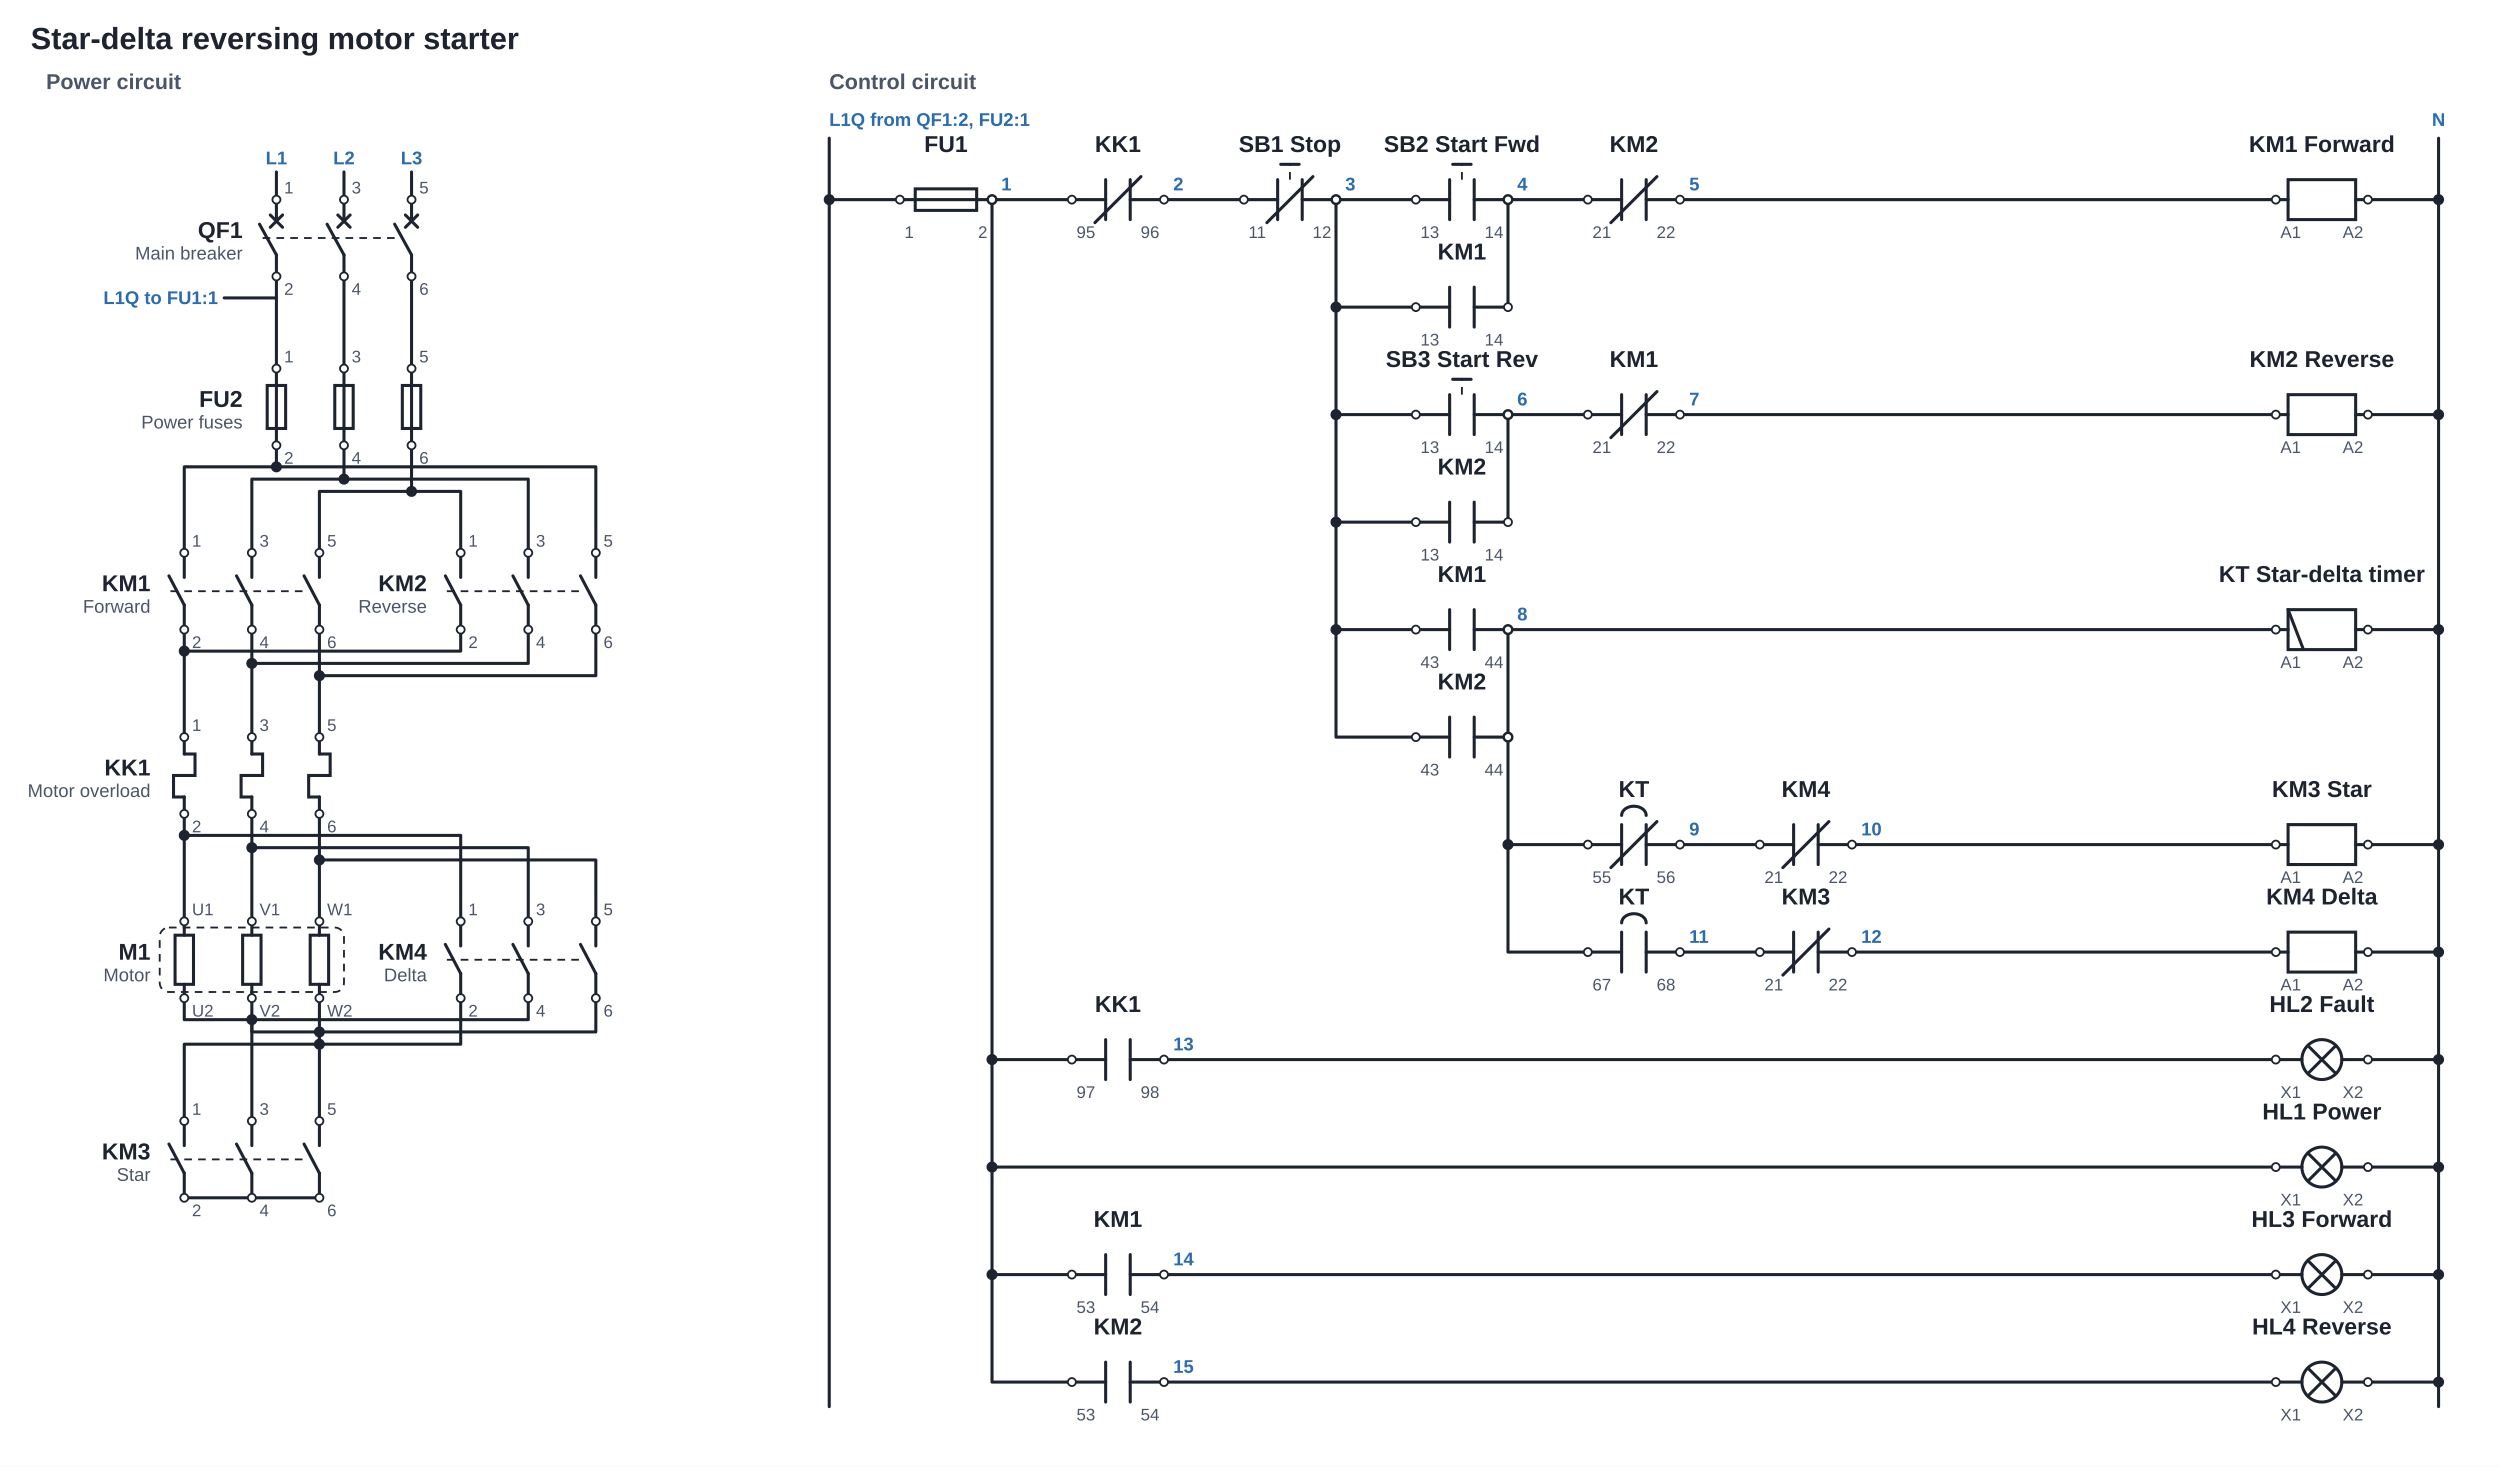
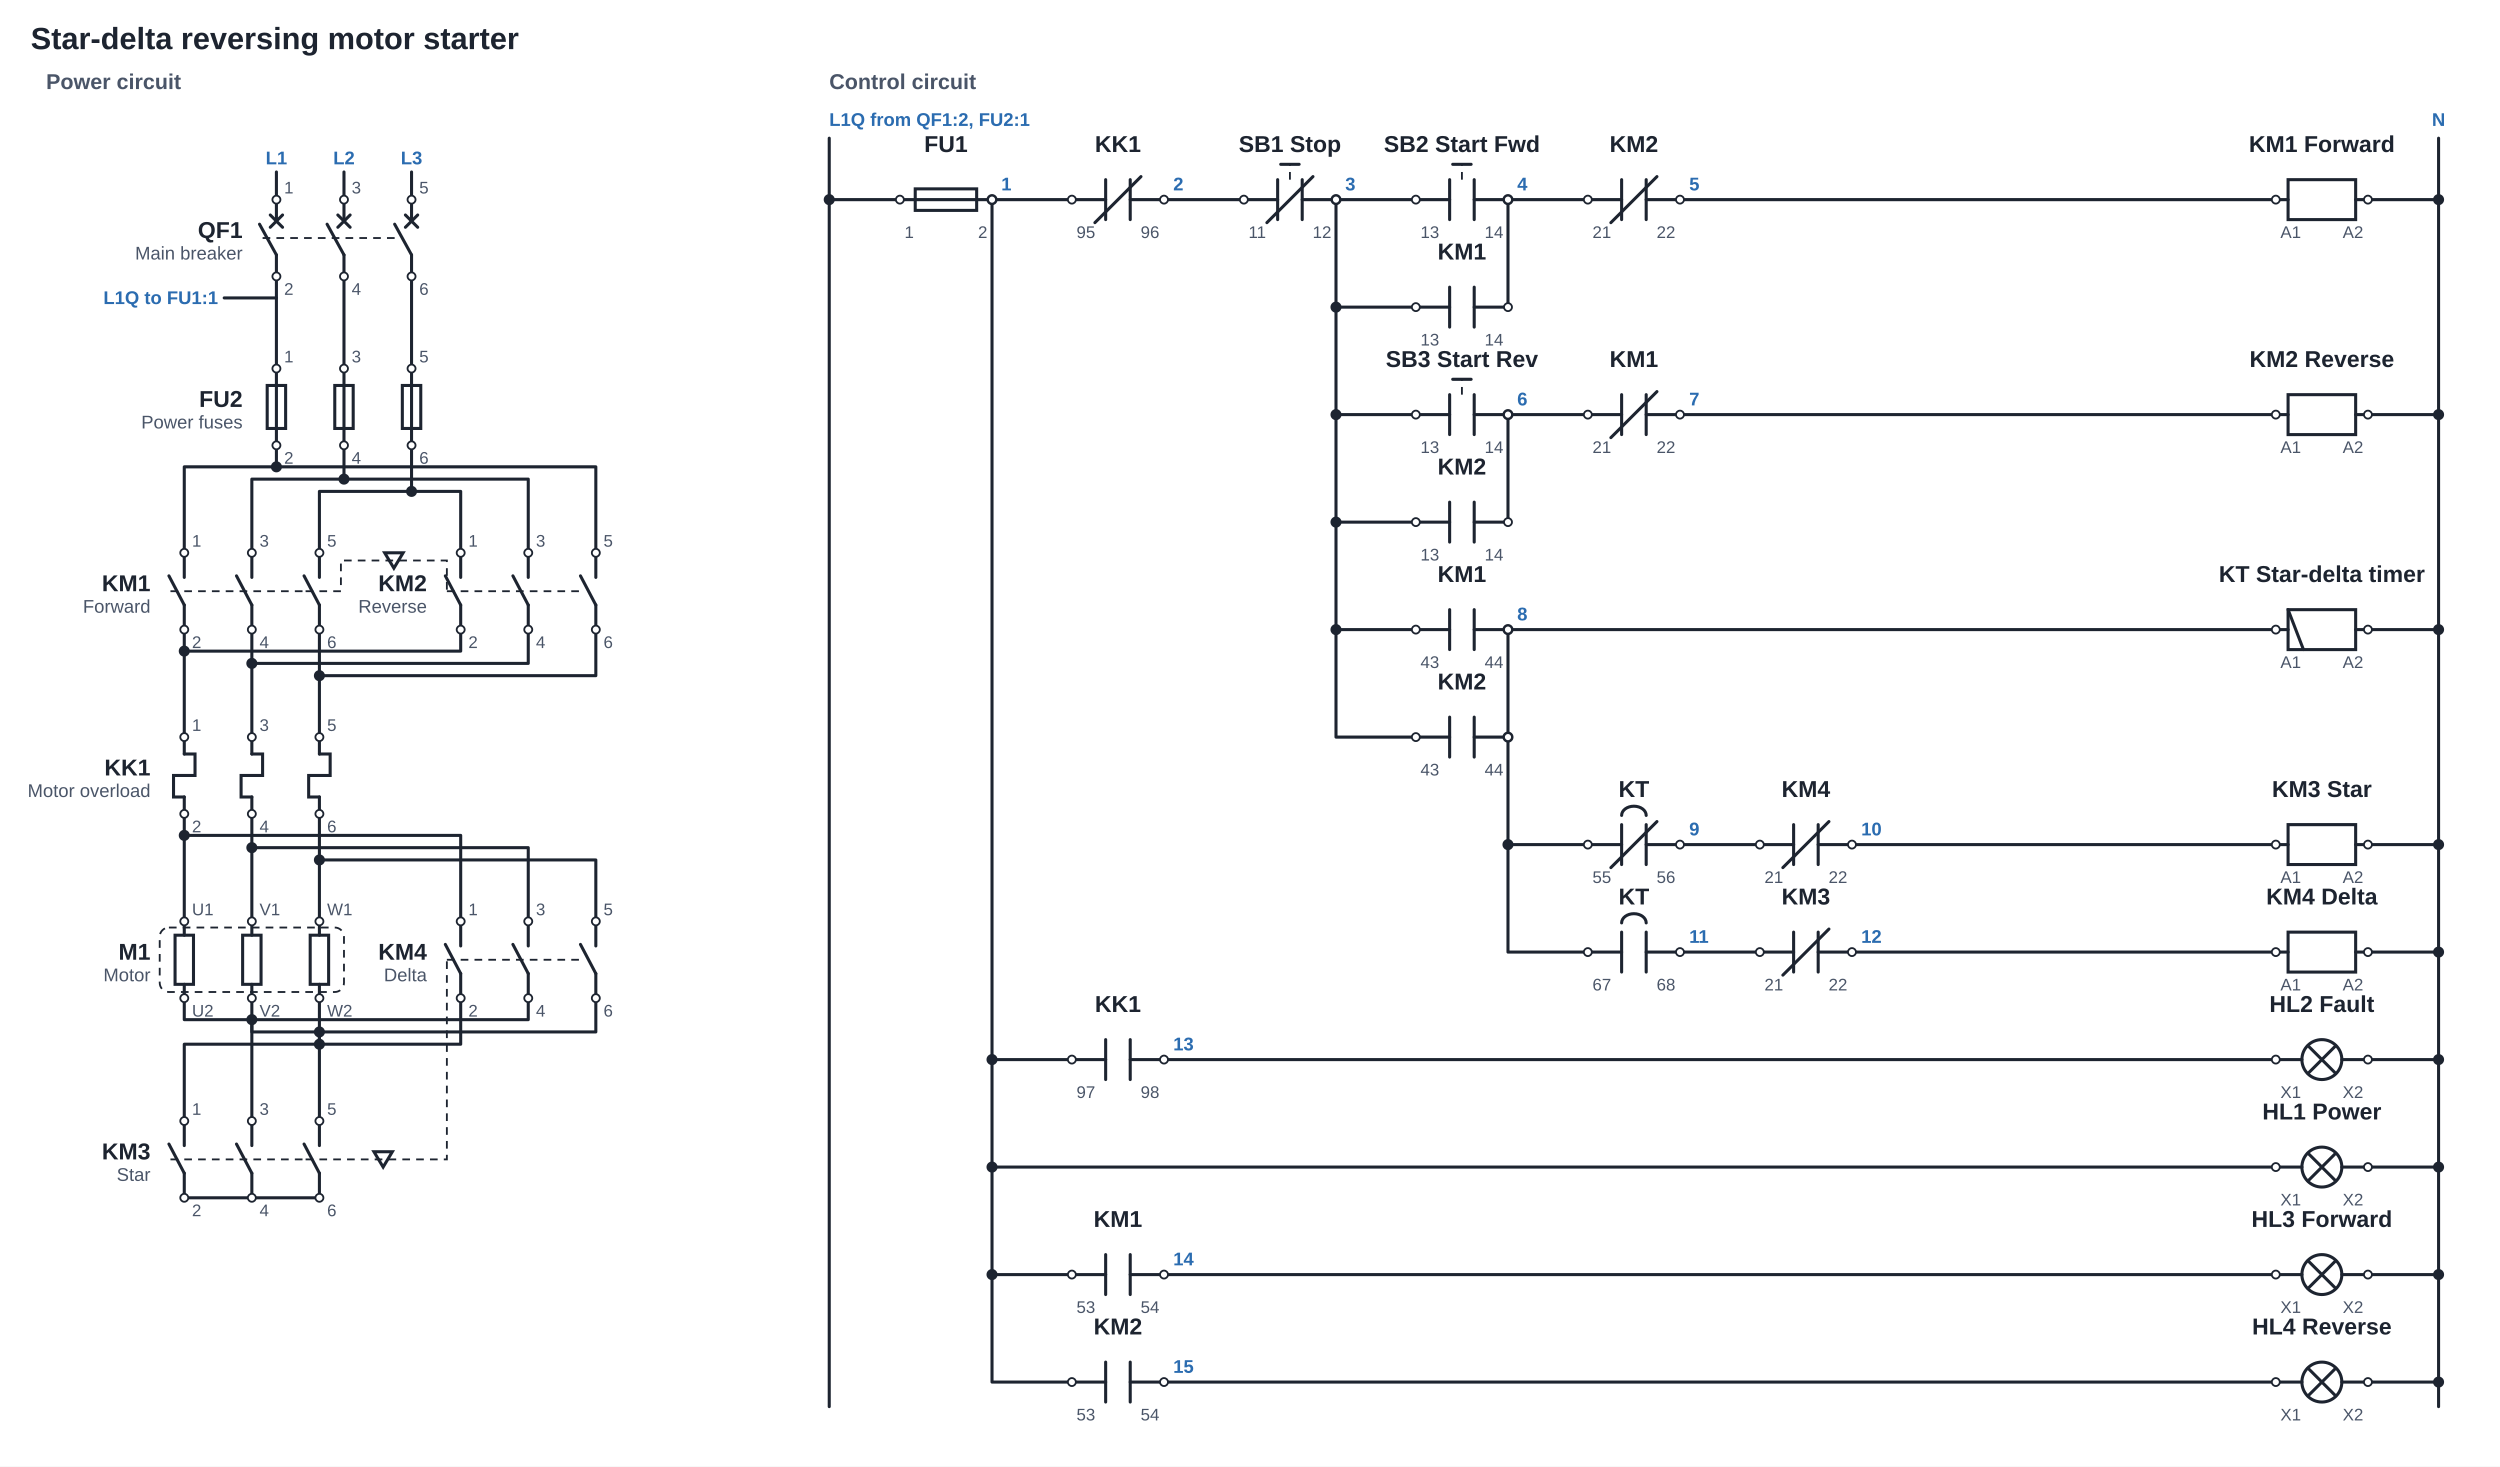
<svg xmlns="http://www.w3.org/2000/svg" width="1628" height="955" viewBox="0 0 1628 955" data-circuit="star_delta_reversing">
  <style>
.wire, .sym { stroke: #1d2430; stroke-width: 2; fill: none; stroke-linecap: round; }
.link { stroke: #1d2430; stroke-width: 1.2; stroke-dasharray: 5 4; fill: none; }
.dot { fill: #1d2430; }
.terminal { fill: #ffffff; stroke: #1d2430; stroke-width: 1.2; }
text { font-family: Arial, Helvetica, sans-serif; fill: #1d2430; }
.id { font-size: 15px; font-weight: bold; }
.lbl { font-size: 12px; fill: #4a5568; }
.tn { font-size: 11px; fill: #4a5568; }
.net { font-size: 12px; fill: #2b6cb0; font-weight: bold; }
.title { font-size: 20px; font-weight: bold; }
.region { font-size: 14px; fill: #4a5568; font-weight: bold; }
</style>
  <rect width="1628" height="955" fill="#ffffff" />
  <g class="wires">
    <line class="wire" x1="540" y1="90" x2="540" y2="916" data-net="L1Q" />
    <line class="wire" x1="1588" y1="90" x2="1588" y2="916" data-net="N" />
    <path class="wire" data-net="L1" d="M 180 130 V 112" />
    <path class="wire" data-net="L2" d="M 224 130 V 112" />
    <path class="wire" data-net="L3" d="M 268 130 V 112" />
    <path class="wire" data-net="N" d="M 1588 130 H 1542" />
    <circle class="dot" cx="1588" cy="130" r="3.6" />
    <path class="wire" data-net="N" d="M 1588 270 H 1542" />
    <circle class="dot" cx="1588" cy="270" r="3.6" />
    <path class="wire" data-net="N" d="M 1588 550 H 1542" />
    <circle class="dot" cx="1588" cy="550" r="3.6" />
    <path class="wire" data-net="N" d="M 1588 620 H 1542" />
    <circle class="dot" cx="1588" cy="620" r="3.6" />
    <path class="wire" data-net="N" d="M 1588 410 H 1542" />
    <circle class="dot" cx="1588" cy="410" r="3.6" />
    <path class="wire" data-net="N" d="M 1588 760 H 1542" />
    <circle class="dot" cx="1588" cy="760" r="3.6" />
    <path class="wire" data-net="N" d="M 1588 690 H 1542" />
    <circle class="dot" cx="1588" cy="690" r="3.6" />
    <path class="wire" data-net="N" d="M 1588 830 H 1542" />
    <circle class="dot" cx="1588" cy="830" r="3.6" />
    <path class="wire" data-net="N" d="M 1588 900 H 1542" />
    <circle class="dot" cx="1588" cy="900" r="3.6" />
    <path class="wire" data-net="L1Q" d="M 180 180 V 194 M 180 240 V 194" />
    <path class="wire" data-net="L1Q" d="M 180 194 H 146" />
    <path class="wire" data-net="L1Q" d="M 540 130 H 586" />
    <circle class="dot" cx="540" cy="130" r="3.6" />
    <path class="wire" data-net="L2Q" d="M 224 180 V 202 M 224 240 V 202" />
    <path class="wire" data-net="L3Q" d="M 268 180 V 210 M 268 240 V 210" />
    <path class="wire" data-net="L1F" d="M 120 304 H 388 M 180 290 V 304 M 120 360 V 304 M 388 360 V 304" />
    <circle class="dot" cx="180" cy="304" r="3.6" />
    <path class="wire" data-net="L2F" d="M 164 312 H 344 M 224 290 V 312 M 164 360 V 312 M 344 360 V 312" />
    <circle class="dot" cx="224" cy="312" r="3.6" />
    <path class="wire" data-net="L3F" d="M 208 320 H 300 M 268 290 V 320 M 208 360 V 320 M 300 360 V 320" />
    <circle class="dot" cx="268" cy="320" r="3.6" />
    <path class="wire" data-net="T1" d="M 120 424 H 300 M 120 410 V 424 M 300 410 V 424 M 120 480 V 424" />
    <circle class="dot" cx="120" cy="424" r="3.6" />
    <path class="wire" data-net="T2" d="M 164 432 H 344 M 164 410 V 432 M 344 410 V 432 M 164 480 V 432" />
    <circle class="dot" cx="164" cy="432" r="3.6" />
    <path class="wire" data-net="T3" d="M 208 440 H 388 M 208 410 V 440 M 388 410 V 440 M 208 480 V 440" />
    <circle class="dot" cx="208" cy="440" r="3.6" />
    <path class="wire" data-net="U1" d="M 120 544 H 300 M 120 530 V 544 M 120 600 V 544 M 300 600 V 544" />
    <circle class="dot" cx="120" cy="544" r="3.6" />
    <path class="wire" data-net="V1" d="M 164 552 H 344 M 164 530 V 552 M 164 600 V 552 M 344 600 V 552" />
    <circle class="dot" cx="164" cy="552" r="3.6" />
    <path class="wire" data-net="W1" d="M 208 560 H 388 M 208 530 V 560 M 208 600 V 560 M 388 600 V 560" />
    <circle class="dot" cx="208" cy="560" r="3.6" />
    <path class="wire" data-net="U2" d="M 120 664 H 344 M 120 650 V 664 M 344 650 V 664 M 164 730 V 664" />
    <circle class="dot" cx="164" cy="664" r="3.6" />
    <path class="wire" data-net="V2" d="M 164 672 H 388 M 164 650 V 672 M 388 650 V 672 M 208 730 V 672" />
    <circle class="dot" cx="208" cy="672" r="3.6" />
    <path class="wire" data-net="W2" d="M 120 680 H 300 M 208 650 V 680 M 300 650 V 680 M 120 730 V 680" />
    <circle class="dot" cx="208" cy="680" r="3.6" />
    <path class="wire" data-net="STAR" d="M 120 780 H 208" />
    <circle class="dot" cx="646" cy="130" r="3.6" />
    <circle class="dot" cx="646" cy="690" r="3.6" />
    <circle class="dot" cx="646" cy="760" r="3.6" />
    <circle class="dot" cx="646" cy="830" r="3.6" />
    <path class="wire" data-net="1" d="M 646 130 V 900 M 646 130 H 698 M 646 690 H 698 M 646 760 H 1482 M 646 830 H 698 M 646 900 H 698" />
    <path class="wire" data-net="2" d="M 758 130 H 810" />
    <circle class="dot" cx="870" cy="130" r="3.6" />
    <circle class="dot" cx="870" cy="200" r="3.6" />
    <circle class="dot" cx="870" cy="270" r="3.6" />
    <circle class="dot" cx="870" cy="340" r="3.6" />
    <circle class="dot" cx="870" cy="410" r="3.6" />
    <path class="wire" data-net="3" d="M 870 130 V 480 M 870 130 H 922 M 870 200 H 922 M 870 270 H 922 M 870 340 H 922 M 870 410 H 922 M 870 480 H 922" />
    <circle class="dot" cx="982" cy="130" r="3.6" />
    <path class="wire" data-net="4" d="M 982 130 V 200 M 982 130 H 1034" />
    <path class="wire" data-net="5" d="M 1094 130 H 1482" />
    <circle class="dot" cx="982" cy="270" r="3.6" />
    <path class="wire" data-net="6" d="M 982 270 V 340 M 982 270 H 1034" />
    <path class="wire" data-net="7" d="M 1094 270 H 1482" />
    <circle class="dot" cx="982" cy="410" r="3.6" />
    <circle class="dot" cx="982" cy="480" r="3.6" />
    <circle class="dot" cx="982" cy="550" r="3.6" />
    <path class="wire" data-net="8" d="M 982 410 V 620 M 982 410 H 1482 M 982 550 H 1034 M 982 620 H 1034" />
    <path class="wire" data-net="9" d="M 1094 550 H 1146" />
    <path class="wire" data-net="10" d="M 1206 550 H 1482" />
    <path class="wire" data-net="11" d="M 1094 620 H 1146" />
    <path class="wire" data-net="12" d="M 1206 620 H 1482" />
    <path class="wire" data-net="13" d="M 758 690 H 1482" />
    <path class="wire" data-net="14" d="M 758 830 H 1482" />
    <path class="wire" data-net="15" d="M 758 900 H 1482" />
  </g>
  <g class="parts">
    <g class="part kind-breaker_pole" data-part="QF1:1-2">
      <line class="sym" x1="180" y1="130" x2="180" y2="144" />
      <line class="sym" x1="180" y1="180" x2="180" y2="166" />
      <line class="sym" x1="180" y1="166" x2="169" y2="146" />
      <line class="sym" x1="176" y1="140" x2="184" y2="148" />
      <line class="sym" x1="176" y1="148" x2="184" y2="140" />
      <circle class="terminal" data-terminal="QF1:1" cx="180" cy="130" r="2.6" />
      <circle class="terminal" data-terminal="QF1:2" cx="180" cy="180" r="2.6" />
    </g>
    <g class="part kind-breaker_pole" data-part="QF1:3-4">
      <line class="sym" x1="224" y1="130" x2="224" y2="144" />
      <line class="sym" x1="224" y1="180" x2="224" y2="166" />
      <line class="sym" x1="224" y1="166" x2="213" y2="146" />
      <line class="sym" x1="220" y1="140" x2="228" y2="148" />
      <line class="sym" x1="220" y1="148" x2="228" y2="140" />
      <circle class="terminal" data-terminal="QF1:3" cx="224" cy="130" r="2.6" />
      <circle class="terminal" data-terminal="QF1:4" cx="224" cy="180" r="2.6" />
    </g>
    <g class="part kind-breaker_pole" data-part="QF1:5-6">
      <line class="sym" x1="268" y1="130" x2="268" y2="144" />
      <line class="sym" x1="268" y1="180" x2="268" y2="166" />
      <line class="sym" x1="268" y1="166" x2="257" y2="146" />
      <line class="sym" x1="264" y1="140" x2="272" y2="148" />
      <line class="sym" x1="264" y1="148" x2="272" y2="140" />
      <circle class="terminal" data-terminal="QF1:5" cx="268" cy="130" r="2.6" />
      <circle class="terminal" data-terminal="QF1:6" cx="268" cy="180" r="2.6" />
    </g>
    <line class="link" x1="171" y1="155" x2="259" y2="155" />
    <g class="part kind-fuse_pole" data-part="FU2:1-2">
      <line class="sym" x1="180" y1="240" x2="180" y2="290" />
      <rect class="sym" x="174" y="251" width="12" height="28" />
      <circle class="terminal" data-terminal="FU2:1" cx="180" cy="240" r="2.6" />
      <circle class="terminal" data-terminal="FU2:2" cx="180" cy="290" r="2.6" />
    </g>
    <g class="part kind-fuse_pole" data-part="FU2:3-4">
      <line class="sym" x1="224" y1="240" x2="224" y2="290" />
      <rect class="sym" x="218" y="251" width="12" height="28" />
      <circle class="terminal" data-terminal="FU2:3" cx="224" cy="240" r="2.6" />
      <circle class="terminal" data-terminal="FU2:4" cx="224" cy="290" r="2.6" />
    </g>
    <g class="part kind-fuse_pole" data-part="FU2:5-6">
      <line class="sym" x1="268" y1="240" x2="268" y2="290" />
      <rect class="sym" x="262" y="251" width="12" height="28" />
      <circle class="terminal" data-terminal="FU2:5" cx="268" cy="240" r="2.6" />
      <circle class="terminal" data-terminal="FU2:6" cx="268" cy="290" r="2.6" />
    </g>
    <g class="part kind-main" data-part="KM1:1-2">
      <line class="sym" x1="120" y1="360" x2="120" y2="376" />
      <line class="sym" x1="120" y1="394" x2="120" y2="410" />
      <line class="sym" x1="120" y1="394" x2="110" y2="375" />
      <circle class="terminal" data-terminal="KM1:1" cx="120" cy="360" r="2.6" />
      <circle class="terminal" data-terminal="KM1:2" cx="120" cy="410" r="2.6" />
    </g>
    <g class="part kind-main" data-part="KM1:3-4">
      <line class="sym" x1="164" y1="360" x2="164" y2="376" />
      <line class="sym" x1="164" y1="394" x2="164" y2="410" />
      <line class="sym" x1="164" y1="394" x2="154" y2="375" />
      <circle class="terminal" data-terminal="KM1:3" cx="164" cy="360" r="2.6" />
      <circle class="terminal" data-terminal="KM1:4" cx="164" cy="410" r="2.6" />
    </g>
    <g class="part kind-main" data-part="KM1:5-6">
      <line class="sym" x1="208" y1="360" x2="208" y2="376" />
      <line class="sym" x1="208" y1="394" x2="208" y2="410" />
      <line class="sym" x1="208" y1="394" x2="198" y2="375" />
      <circle class="terminal" data-terminal="KM1:5" cx="208" cy="360" r="2.6" />
      <circle class="terminal" data-terminal="KM1:6" cx="208" cy="410" r="2.6" />
    </g>
    <line class="link" x1="111" y1="385" x2="199" y2="385" />
    <g class="part kind-main" data-part="KM2:1-2">
      <line class="sym" x1="300" y1="360" x2="300" y2="376" />
      <line class="sym" x1="300" y1="394" x2="300" y2="410" />
      <line class="sym" x1="300" y1="394" x2="290" y2="375" />
      <circle class="terminal" data-terminal="KM2:1" cx="300" cy="360" r="2.6" />
      <circle class="terminal" data-terminal="KM2:2" cx="300" cy="410" r="2.6" />
    </g>
    <g class="part kind-main" data-part="KM2:3-4">
      <line class="sym" x1="344" y1="360" x2="344" y2="376" />
      <line class="sym" x1="344" y1="394" x2="344" y2="410" />
      <line class="sym" x1="344" y1="394" x2="334" y2="375" />
      <circle class="terminal" data-terminal="KM2:3" cx="344" cy="360" r="2.6" />
      <circle class="terminal" data-terminal="KM2:4" cx="344" cy="410" r="2.6" />
    </g>
    <g class="part kind-main" data-part="KM2:5-6">
      <line class="sym" x1="388" y1="360" x2="388" y2="376" />
      <line class="sym" x1="388" y1="394" x2="388" y2="410" />
      <line class="sym" x1="388" y1="394" x2="378" y2="375" />
      <circle class="terminal" data-terminal="KM2:5" cx="388" cy="360" r="2.6" />
      <circle class="terminal" data-terminal="KM2:6" cx="388" cy="410" r="2.6" />
    </g>
    <line class="link" x1="291" y1="385" x2="379" y2="385" />
    <g class="part kind-heater" data-part="KK1:1-2">
      <line class="sym" x1="120" y1="480" x2="120" y2="491" />
      <line class="sym" x1="120" y1="530" x2="120" y2="519" />
      <polyline class="sym" points="120,491 127,491 127,505 113,505 113,519 120,519" />
      <circle class="terminal" data-terminal="KK1:1" cx="120" cy="480" r="2.6" />
      <circle class="terminal" data-terminal="KK1:2" cx="120" cy="530" r="2.6" />
    </g>
    <g class="part kind-heater" data-part="KK1:3-4">
      <line class="sym" x1="164" y1="480" x2="164" y2="491" />
      <line class="sym" x1="164" y1="530" x2="164" y2="519" />
      <polyline class="sym" points="164,491 171,491 171,505 157,505 157,519 164,519" />
      <circle class="terminal" data-terminal="KK1:3" cx="164" cy="480" r="2.6" />
      <circle class="terminal" data-terminal="KK1:4" cx="164" cy="530" r="2.6" />
    </g>
    <g class="part kind-heater" data-part="KK1:5-6">
      <line class="sym" x1="208" y1="480" x2="208" y2="491" />
      <line class="sym" x1="208" y1="530" x2="208" y2="519" />
      <polyline class="sym" points="208,491 215,491 215,505 201,505 201,519 208,519" />
      <circle class="terminal" data-terminal="KK1:5" cx="208" cy="480" r="2.6" />
      <circle class="terminal" data-terminal="KK1:6" cx="208" cy="530" r="2.6" />
    </g>
    <g class="part kind-winding" data-part="M1:U1-U2">
      <line class="sym" x1="120" y1="600" x2="120" y2="609" />
      <line class="sym" x1="120" y1="650" x2="120" y2="641" />
      <rect class="sym" x="114" y="609" width="12" height="32" />
      <circle class="terminal" data-terminal="M1:U1" cx="120" cy="600" r="2.6" />
      <circle class="terminal" data-terminal="M1:U2" cx="120" cy="650" r="2.6" />
    </g>
    <g class="part kind-winding" data-part="M1:V1-V2">
      <line class="sym" x1="164" y1="600" x2="164" y2="609" />
      <line class="sym" x1="164" y1="650" x2="164" y2="641" />
      <rect class="sym" x="158" y="609" width="12" height="32" />
      <circle class="terminal" data-terminal="M1:V1" cx="164" cy="600" r="2.6" />
      <circle class="terminal" data-terminal="M1:V2" cx="164" cy="650" r="2.6" />
    </g>
    <g class="part kind-winding" data-part="M1:W1-W2">
      <line class="sym" x1="208" y1="600" x2="208" y2="609" />
      <line class="sym" x1="208" y1="650" x2="208" y2="641" />
      <rect class="sym" x="202" y="609" width="12" height="32" />
      <circle class="terminal" data-terminal="M1:W1" cx="208" cy="600" r="2.6" />
      <circle class="terminal" data-terminal="M1:W2" cx="208" cy="650" r="2.6" />
    </g>
    <rect class="link" x="104" y="604" width="120" height="42" rx="6" />
    <g class="part kind-main" data-part="KM4:1-2">
      <line class="sym" x1="300" y1="600" x2="300" y2="616" />
      <line class="sym" x1="300" y1="634" x2="300" y2="650" />
      <line class="sym" x1="300" y1="634" x2="290" y2="615" />
      <circle class="terminal" data-terminal="KM4:1" cx="300" cy="600" r="2.6" />
      <circle class="terminal" data-terminal="KM4:2" cx="300" cy="650" r="2.6" />
    </g>
    <g class="part kind-main" data-part="KM4:3-4">
      <line class="sym" x1="344" y1="600" x2="344" y2="616" />
      <line class="sym" x1="344" y1="634" x2="344" y2="650" />
      <line class="sym" x1="344" y1="634" x2="334" y2="615" />
      <circle class="terminal" data-terminal="KM4:3" cx="344" cy="600" r="2.6" />
      <circle class="terminal" data-terminal="KM4:4" cx="344" cy="650" r="2.6" />
    </g>
    <g class="part kind-main" data-part="KM4:5-6">
      <line class="sym" x1="388" y1="600" x2="388" y2="616" />
      <line class="sym" x1="388" y1="634" x2="388" y2="650" />
      <line class="sym" x1="388" y1="634" x2="378" y2="615" />
      <circle class="terminal" data-terminal="KM4:5" cx="388" cy="600" r="2.6" />
      <circle class="terminal" data-terminal="KM4:6" cx="388" cy="650" r="2.6" />
    </g>
    <line class="link" x1="291" y1="625" x2="379" y2="625" />
    <g class="part kind-main" data-part="KM3:1-2">
      <line class="sym" x1="120" y1="730" x2="120" y2="746" />
      <line class="sym" x1="120" y1="764" x2="120" y2="780" />
      <line class="sym" x1="120" y1="764" x2="110" y2="745" />
      <circle class="terminal" data-terminal="KM3:1" cx="120" cy="730" r="2.6" />
      <circle class="terminal" data-terminal="KM3:2" cx="120" cy="780" r="2.6" />
    </g>
    <g class="part kind-main" data-part="KM3:3-4">
      <line class="sym" x1="164" y1="730" x2="164" y2="746" />
      <line class="sym" x1="164" y1="764" x2="164" y2="780" />
      <line class="sym" x1="164" y1="764" x2="154" y2="745" />
      <circle class="terminal" data-terminal="KM3:3" cx="164" cy="730" r="2.6" />
      <circle class="terminal" data-terminal="KM3:4" cx="164" cy="780" r="2.6" />
    </g>
    <g class="part kind-main" data-part="KM3:5-6">
      <line class="sym" x1="208" y1="730" x2="208" y2="746" />
      <line class="sym" x1="208" y1="764" x2="208" y2="780" />
      <line class="sym" x1="208" y1="764" x2="198" y2="745" />
      <circle class="terminal" data-terminal="KM3:5" cx="208" cy="730" r="2.6" />
      <circle class="terminal" data-terminal="KM3:6" cx="208" cy="780" r="2.6" />
    </g>
    <line class="link" x1="111" y1="755" x2="199" y2="755" />
+     <polyline class="link" points="199,385 222,385 222,365 291,365 291,385" />
+     <polygon class="sym interlock" fill="#ffffff" points="250.5,360 262.5,360 256.5,370" />
+     <polyline class="link" points="199,755 291,755 291,625" />
+     <polygon class="sym interlock" fill="#ffffff" points="243.5,750 255.5,750 249.5,760" />
    <g class="part kind-fuse_pole" data-part="FU1:1-2">
      <line class="sym" x1="586" y1="130" x2="646" y2="130" />
      <rect class="sym" x="596" y="123" width="40" height="14" />
      <circle class="terminal" data-terminal="FU1:1" cx="586" cy="130" r="2.6" />
      <circle class="terminal" data-terminal="FU1:2" cx="646" cy="130" r="2.6" />
    </g>
    <g class="part kind-contact_nc" data-part="KK1:95-96">
      <line class="sym" x1="698" y1="130" x2="720" y2="130" />
      <line class="sym" x1="736" y1="130" x2="758" y2="130" />
      <line class="sym" x1="720" y1="117" x2="720" y2="143" />
      <line class="sym" x1="736" y1="117" x2="736" y2="143" />
      <line class="sym" x1="713" y1="145" x2="743" y2="115" />
      <circle class="terminal" data-terminal="KK1:95" cx="698" cy="130" r="2.6" />
      <circle class="terminal" data-terminal="KK1:96" cx="758" cy="130" r="2.6" />
    </g>
    <g class="part kind-contact_nc" data-part="SB1:11-12">
      <line class="sym" x1="810" y1="130" x2="832" y2="130" />
      <line class="sym" x1="848" y1="130" x2="870" y2="130" />
      <line class="sym" x1="832" y1="117" x2="832" y2="143" />
      <line class="sym" x1="848" y1="117" x2="848" y2="143" />
      <line class="sym" x1="825" y1="145" x2="855" y2="115" />
      <line class="link" x1="840" y1="117" x2="840" y2="107" />
      <line class="sym" x1="834" y1="107" x2="846" y2="107" />
      <circle class="terminal" data-terminal="SB1:11" cx="810" cy="130" r="2.6" />
      <circle class="terminal" data-terminal="SB1:12" cx="870" cy="130" r="2.6" />
    </g>
    <g class="part kind-contact_no" data-part="SB2:13-14">
      <line class="sym" x1="922" y1="130" x2="944" y2="130" />
      <line class="sym" x1="960" y1="130" x2="982" y2="130" />
      <line class="sym" x1="944" y1="117" x2="944" y2="143" />
      <line class="sym" x1="960" y1="117" x2="960" y2="143" />
      <line class="link" x1="952" y1="117" x2="952" y2="107" />
      <line class="sym" x1="946" y1="107" x2="958" y2="107" />
      <circle class="terminal" data-terminal="SB2:13" cx="922" cy="130" r="2.6" />
      <circle class="terminal" data-terminal="SB2:14" cx="982" cy="130" r="2.6" />
    </g>
    <g class="part kind-contact_nc" data-part="KM2:21-22">
      <line class="sym" x1="1034" y1="130" x2="1056" y2="130" />
      <line class="sym" x1="1072" y1="130" x2="1094" y2="130" />
      <line class="sym" x1="1056" y1="117" x2="1056" y2="143" />
      <line class="sym" x1="1072" y1="117" x2="1072" y2="143" />
      <line class="sym" x1="1049" y1="145" x2="1079" y2="115" />
      <circle class="terminal" data-terminal="KM2:21" cx="1034" cy="130" r="2.6" />
      <circle class="terminal" data-terminal="KM2:22" cx="1094" cy="130" r="2.6" />
    </g>
    <g class="part kind-coil" data-part="KM1:A1-A2">
      <line class="sym" x1="1482" y1="130" x2="1490" y2="130" />
      <line class="sym" x1="1534" y1="130" x2="1542" y2="130" />
      <rect class="sym" x="1490" y="117" width="44" height="26" />
      <circle class="terminal" data-terminal="KM1:A1" cx="1482" cy="130" r="2.6" />
      <circle class="terminal" data-terminal="KM1:A2" cx="1542" cy="130" r="2.6" />
    </g>
    <g class="part kind-contact_no" data-part="KM1:13-14">
      <line class="sym" x1="922" y1="200" x2="944" y2="200" />
      <line class="sym" x1="960" y1="200" x2="982" y2="200" />
      <line class="sym" x1="944" y1="187" x2="944" y2="213" />
      <line class="sym" x1="960" y1="187" x2="960" y2="213" />
      <circle class="terminal" data-terminal="KM1:13" cx="922" cy="200" r="2.6" />
      <circle class="terminal" data-terminal="KM1:14" cx="982" cy="200" r="2.6" />
    </g>
    <g class="part kind-contact_no" data-part="SB3:13-14">
      <line class="sym" x1="922" y1="270" x2="944" y2="270" />
      <line class="sym" x1="960" y1="270" x2="982" y2="270" />
      <line class="sym" x1="944" y1="257" x2="944" y2="283" />
      <line class="sym" x1="960" y1="257" x2="960" y2="283" />
      <line class="link" x1="952" y1="257" x2="952" y2="247" />
      <line class="sym" x1="946" y1="247" x2="958" y2="247" />
      <circle class="terminal" data-terminal="SB3:13" cx="922" cy="270" r="2.6" />
      <circle class="terminal" data-terminal="SB3:14" cx="982" cy="270" r="2.6" />
    </g>
    <g class="part kind-contact_nc" data-part="KM1:21-22">
      <line class="sym" x1="1034" y1="270" x2="1056" y2="270" />
      <line class="sym" x1="1072" y1="270" x2="1094" y2="270" />
      <line class="sym" x1="1056" y1="257" x2="1056" y2="283" />
      <line class="sym" x1="1072" y1="257" x2="1072" y2="283" />
      <line class="sym" x1="1049" y1="285" x2="1079" y2="255" />
      <circle class="terminal" data-terminal="KM1:21" cx="1034" cy="270" r="2.6" />
      <circle class="terminal" data-terminal="KM1:22" cx="1094" cy="270" r="2.6" />
    </g>
    <g class="part kind-coil" data-part="KM2:A1-A2">
      <line class="sym" x1="1482" y1="270" x2="1490" y2="270" />
      <line class="sym" x1="1534" y1="270" x2="1542" y2="270" />
      <rect class="sym" x="1490" y="257" width="44" height="26" />
      <circle class="terminal" data-terminal="KM2:A1" cx="1482" cy="270" r="2.6" />
      <circle class="terminal" data-terminal="KM2:A2" cx="1542" cy="270" r="2.6" />
    </g>
    <g class="part kind-contact_no" data-part="KM2:13-14">
      <line class="sym" x1="922" y1="340" x2="944" y2="340" />
      <line class="sym" x1="960" y1="340" x2="982" y2="340" />
      <line class="sym" x1="944" y1="327" x2="944" y2="353" />
      <line class="sym" x1="960" y1="327" x2="960" y2="353" />
      <circle class="terminal" data-terminal="KM2:13" cx="922" cy="340" r="2.6" />
      <circle class="terminal" data-terminal="KM2:14" cx="982" cy="340" r="2.6" />
    </g>
    <g class="part kind-contact_no" data-part="KM1:43-44">
      <line class="sym" x1="922" y1="410" x2="944" y2="410" />
      <line class="sym" x1="960" y1="410" x2="982" y2="410" />
      <line class="sym" x1="944" y1="397" x2="944" y2="423" />
      <line class="sym" x1="960" y1="397" x2="960" y2="423" />
      <circle class="terminal" data-terminal="KM1:43" cx="922" cy="410" r="2.6" />
      <circle class="terminal" data-terminal="KM1:44" cx="982" cy="410" r="2.6" />
    </g>
    <g class="part kind-coil" data-part="KT:A1-A2">
      <line class="sym" x1="1482" y1="410" x2="1490" y2="410" />
      <line class="sym" x1="1534" y1="410" x2="1542" y2="410" />
      <rect class="sym" x="1490" y="397" width="44" height="26" />
      <line class="sym" x1="1490" y1="397" x2="1500" y2="423" />
      <circle class="terminal" data-terminal="KT:A1" cx="1482" cy="410" r="2.6" />
      <circle class="terminal" data-terminal="KT:A2" cx="1542" cy="410" r="2.6" />
    </g>
    <g class="part kind-contact_no" data-part="KM2:43-44">
      <line class="sym" x1="922" y1="480" x2="944" y2="480" />
      <line class="sym" x1="960" y1="480" x2="982" y2="480" />
      <line class="sym" x1="944" y1="467" x2="944" y2="493" />
      <line class="sym" x1="960" y1="467" x2="960" y2="493" />
      <circle class="terminal" data-terminal="KM2:43" cx="922" cy="480" r="2.6" />
      <circle class="terminal" data-terminal="KM2:44" cx="982" cy="480" r="2.6" />
    </g>
    <g class="part kind-delayed_nc" data-part="KT:55-56">
      <line class="sym" x1="1034" y1="550" x2="1056" y2="550" />
      <line class="sym" x1="1072" y1="550" x2="1094" y2="550" />
      <line class="sym" x1="1056" y1="537" x2="1056" y2="563" />
      <line class="sym" x1="1072" y1="537" x2="1072" y2="563" />
      <line class="sym" x1="1049" y1="565" x2="1079" y2="535" />
      <path class="sym" d="M 1056 531 A 8 6 0 0 1 1072 531" />
      <circle class="terminal" data-terminal="KT:55" cx="1034" cy="550" r="2.6" />
      <circle class="terminal" data-terminal="KT:56" cx="1094" cy="550" r="2.6" />
    </g>
    <g class="part kind-contact_nc" data-part="KM4:21-22">
      <line class="sym" x1="1146" y1="550" x2="1168" y2="550" />
      <line class="sym" x1="1184" y1="550" x2="1206" y2="550" />
      <line class="sym" x1="1168" y1="537" x2="1168" y2="563" />
      <line class="sym" x1="1184" y1="537" x2="1184" y2="563" />
      <line class="sym" x1="1161" y1="565" x2="1191" y2="535" />
      <circle class="terminal" data-terminal="KM4:21" cx="1146" cy="550" r="2.6" />
      <circle class="terminal" data-terminal="KM4:22" cx="1206" cy="550" r="2.6" />
    </g>
    <g class="part kind-coil" data-part="KM3:A1-A2">
      <line class="sym" x1="1482" y1="550" x2="1490" y2="550" />
      <line class="sym" x1="1534" y1="550" x2="1542" y2="550" />
      <rect class="sym" x="1490" y="537" width="44" height="26" />
      <circle class="terminal" data-terminal="KM3:A1" cx="1482" cy="550" r="2.6" />
      <circle class="terminal" data-terminal="KM3:A2" cx="1542" cy="550" r="2.6" />
    </g>
    <g class="part kind-delayed_no" data-part="KT:67-68">
      <line class="sym" x1="1034" y1="620" x2="1056" y2="620" />
      <line class="sym" x1="1072" y1="620" x2="1094" y2="620" />
      <line class="sym" x1="1056" y1="607" x2="1056" y2="633" />
      <line class="sym" x1="1072" y1="607" x2="1072" y2="633" />
      <path class="sym" d="M 1056 601 A 8 6 0 0 1 1072 601" />
      <circle class="terminal" data-terminal="KT:67" cx="1034" cy="620" r="2.6" />
      <circle class="terminal" data-terminal="KT:68" cx="1094" cy="620" r="2.6" />
    </g>
    <g class="part kind-contact_nc" data-part="KM3:21-22">
      <line class="sym" x1="1146" y1="620" x2="1168" y2="620" />
      <line class="sym" x1="1184" y1="620" x2="1206" y2="620" />
      <line class="sym" x1="1168" y1="607" x2="1168" y2="633" />
      <line class="sym" x1="1184" y1="607" x2="1184" y2="633" />
      <line class="sym" x1="1161" y1="635" x2="1191" y2="605" />
      <circle class="terminal" data-terminal="KM3:21" cx="1146" cy="620" r="2.6" />
      <circle class="terminal" data-terminal="KM3:22" cx="1206" cy="620" r="2.6" />
    </g>
    <g class="part kind-coil" data-part="KM4:A1-A2">
      <line class="sym" x1="1482" y1="620" x2="1490" y2="620" />
      <line class="sym" x1="1534" y1="620" x2="1542" y2="620" />
      <rect class="sym" x="1490" y="607" width="44" height="26" />
      <circle class="terminal" data-terminal="KM4:A1" cx="1482" cy="620" r="2.6" />
      <circle class="terminal" data-terminal="KM4:A2" cx="1542" cy="620" r="2.6" />
    </g>
    <g class="part kind-contact_no" data-part="KK1:97-98">
      <line class="sym" x1="698" y1="690" x2="720" y2="690" />
      <line class="sym" x1="736" y1="690" x2="758" y2="690" />
      <line class="sym" x1="720" y1="677" x2="720" y2="703" />
      <line class="sym" x1="736" y1="677" x2="736" y2="703" />
      <circle class="terminal" data-terminal="KK1:97" cx="698" cy="690" r="2.6" />
      <circle class="terminal" data-terminal="KK1:98" cx="758" cy="690" r="2.6" />
    </g>
    <g class="part kind-lamp" data-part="HL2:X1-X2">
      <line class="sym" x1="1482" y1="690" x2="1499" y2="690" />
      <line class="sym" x1="1525" y1="690" x2="1542" y2="690" />
      <circle class="sym" cx="1512" cy="690" r="13" />
      <line class="sym" x1="1503" y1="681" x2="1521" y2="699" />
      <line class="sym" x1="1503" y1="699" x2="1521" y2="681" />
      <circle class="terminal" data-terminal="HL2:X1" cx="1482" cy="690" r="2.6" />
      <circle class="terminal" data-terminal="HL2:X2" cx="1542" cy="690" r="2.6" />
    </g>
    <g class="part kind-lamp" data-part="HL1:X1-X2">
      <line class="sym" x1="1482" y1="760" x2="1499" y2="760" />
      <line class="sym" x1="1525" y1="760" x2="1542" y2="760" />
      <circle class="sym" cx="1512" cy="760" r="13" />
      <line class="sym" x1="1503" y1="751" x2="1521" y2="769" />
      <line class="sym" x1="1503" y1="769" x2="1521" y2="751" />
      <circle class="terminal" data-terminal="HL1:X1" cx="1482" cy="760" r="2.6" />
      <circle class="terminal" data-terminal="HL1:X2" cx="1542" cy="760" r="2.6" />
    </g>
    <g class="part kind-contact_no" data-part="KM1:53-54">
      <line class="sym" x1="698" y1="830" x2="720" y2="830" />
      <line class="sym" x1="736" y1="830" x2="758" y2="830" />
      <line class="sym" x1="720" y1="817" x2="720" y2="843" />
      <line class="sym" x1="736" y1="817" x2="736" y2="843" />
      <circle class="terminal" data-terminal="KM1:53" cx="698" cy="830" r="2.6" />
      <circle class="terminal" data-terminal="KM1:54" cx="758" cy="830" r="2.6" />
    </g>
    <g class="part kind-lamp" data-part="HL3:X1-X2">
      <line class="sym" x1="1482" y1="830" x2="1499" y2="830" />
      <line class="sym" x1="1525" y1="830" x2="1542" y2="830" />
      <circle class="sym" cx="1512" cy="830" r="13" />
      <line class="sym" x1="1503" y1="821" x2="1521" y2="839" />
      <line class="sym" x1="1503" y1="839" x2="1521" y2="821" />
      <circle class="terminal" data-terminal="HL3:X1" cx="1482" cy="830" r="2.6" />
      <circle class="terminal" data-terminal="HL3:X2" cx="1542" cy="830" r="2.6" />
    </g>
    <g class="part kind-contact_no" data-part="KM2:53-54">
      <line class="sym" x1="698" y1="900" x2="720" y2="900" />
      <line class="sym" x1="736" y1="900" x2="758" y2="900" />
      <line class="sym" x1="720" y1="887" x2="720" y2="913" />
      <line class="sym" x1="736" y1="887" x2="736" y2="913" />
      <circle class="terminal" data-terminal="KM2:53" cx="698" cy="900" r="2.6" />
      <circle class="terminal" data-terminal="KM2:54" cx="758" cy="900" r="2.6" />
    </g>
    <g class="part kind-lamp" data-part="HL4:X1-X2">
      <line class="sym" x1="1482" y1="900" x2="1499" y2="900" />
      <line class="sym" x1="1525" y1="900" x2="1542" y2="900" />
      <circle class="sym" cx="1512" cy="900" r="13" />
      <line class="sym" x1="1503" y1="891" x2="1521" y2="909" />
      <line class="sym" x1="1503" y1="909" x2="1521" y2="891" />
      <circle class="terminal" data-terminal="HL4:X1" cx="1482" cy="900" r="2.6" />
      <circle class="terminal" data-terminal="HL4:X2" cx="1542" cy="900" r="2.6" />
    </g>
  </g>
  <g class="labels">
    <text class="region" x="30" y="58" text-anchor="start">Power circuit</text>
    <text class="tn" x="185" y="126" text-anchor="start">1</text>
    <text class="tn" x="185" y="192" text-anchor="start">2</text>
    <text class="tn" x="229" y="126" text-anchor="start">3</text>
    <text class="tn" x="229" y="192" text-anchor="start">4</text>
    <text class="tn" x="273" y="126" text-anchor="start">5</text>
    <text class="tn" x="273" y="192" text-anchor="start">6</text>
    <text class="id" x="158" y="155" text-anchor="end">QF1</text>
    <text class="lbl" x="158" y="169" text-anchor="end">Main breaker</text>
    <text class="tn" x="185" y="236" text-anchor="start">1</text>
    <text class="tn" x="185" y="302" text-anchor="start">2</text>
    <text class="tn" x="229" y="236" text-anchor="start">3</text>
    <text class="tn" x="229" y="302" text-anchor="start">4</text>
    <text class="tn" x="273" y="236" text-anchor="start">5</text>
    <text class="tn" x="273" y="302" text-anchor="start">6</text>
    <text class="id" x="158" y="265" text-anchor="end">FU2</text>
    <text class="lbl" x="158" y="279" text-anchor="end">Power fuses</text>
    <text class="tn" x="125" y="356" text-anchor="start">1</text>
    <text class="tn" x="125" y="422" text-anchor="start">2</text>
    <text class="tn" x="169" y="356" text-anchor="start">3</text>
    <text class="tn" x="169" y="422" text-anchor="start">4</text>
    <text class="tn" x="213" y="356" text-anchor="start">5</text>
    <text class="tn" x="213" y="422" text-anchor="start">6</text>
    <text class="id" x="98" y="385" text-anchor="end">KM1</text>
    <text class="lbl" x="98" y="399" text-anchor="end">Forward</text>
    <text class="tn" x="305" y="356" text-anchor="start">1</text>
    <text class="tn" x="305" y="422" text-anchor="start">2</text>
    <text class="tn" x="349" y="356" text-anchor="start">3</text>
    <text class="tn" x="349" y="422" text-anchor="start">4</text>
    <text class="tn" x="393" y="356" text-anchor="start">5</text>
    <text class="tn" x="393" y="422" text-anchor="start">6</text>
    <text class="id" x="278" y="385" text-anchor="end">KM2</text>
    <text class="lbl" x="278" y="399" text-anchor="end">Reverse</text>
    <text class="tn" x="125" y="476" text-anchor="start">1</text>
    <text class="tn" x="125" y="542" text-anchor="start">2</text>
    <text class="tn" x="169" y="476" text-anchor="start">3</text>
    <text class="tn" x="169" y="542" text-anchor="start">4</text>
    <text class="tn" x="213" y="476" text-anchor="start">5</text>
    <text class="tn" x="213" y="542" text-anchor="start">6</text>
    <text class="id" x="98" y="505" text-anchor="end">KK1</text>
    <text class="lbl" x="98" y="519" text-anchor="end">Motor overload</text>
    <text class="tn" x="125" y="596" text-anchor="start">U1</text>
    <text class="tn" x="125" y="662" text-anchor="start">U2</text>
    <text class="tn" x="169" y="596" text-anchor="start">V1</text>
    <text class="tn" x="169" y="662" text-anchor="start">V2</text>
    <text class="tn" x="213" y="596" text-anchor="start">W1</text>
    <text class="tn" x="213" y="662" text-anchor="start">W2</text>
    <text class="id" x="98" y="625" text-anchor="end">M1</text>
    <text class="lbl" x="98" y="639" text-anchor="end">Motor</text>
    <text class="tn" x="305" y="596" text-anchor="start">1</text>
    <text class="tn" x="305" y="662" text-anchor="start">2</text>
    <text class="tn" x="349" y="596" text-anchor="start">3</text>
    <text class="tn" x="349" y="662" text-anchor="start">4</text>
    <text class="tn" x="393" y="596" text-anchor="start">5</text>
    <text class="tn" x="393" y="662" text-anchor="start">6</text>
    <text class="id" x="278" y="625" text-anchor="end">KM4</text>
    <text class="lbl" x="278" y="639" text-anchor="end">Delta</text>
    <text class="tn" x="125" y="726" text-anchor="start">1</text>
    <text class="tn" x="125" y="792" text-anchor="start">2</text>
    <text class="tn" x="169" y="726" text-anchor="start">3</text>
    <text class="tn" x="169" y="792" text-anchor="start">4</text>
    <text class="tn" x="213" y="726" text-anchor="start">5</text>
    <text class="tn" x="213" y="792" text-anchor="start">6</text>
    <text class="id" x="98" y="755" text-anchor="end">KM3</text>
    <text class="lbl" x="98" y="769" text-anchor="end">Star</text>
    <text class="region" x="540" y="58" text-anchor="start">Control circuit</text>
    <text class="id" x="616" y="99" text-anchor="middle">FU1</text>
    <text class="tn" x="589" y="155" text-anchor="start">1</text>
    <text class="tn" x="643" y="155" text-anchor="end">2</text>
    <text class="id" x="728" y="99" text-anchor="middle">KK1</text>
    <text class="tn" x="701" y="155" text-anchor="start">95</text>
    <text class="tn" x="755" y="155" text-anchor="end">96</text>
    <text class="id" x="840" y="99" text-anchor="middle">SB1 Stop</text>
    <text class="tn" x="813" y="155" text-anchor="start">11</text>
    <text class="tn" x="867" y="155" text-anchor="end">12</text>
    <text class="id" x="952" y="99" text-anchor="middle">SB2 Start Fwd</text>
    <text class="tn" x="925" y="155" text-anchor="start">13</text>
    <text class="tn" x="979" y="155" text-anchor="end">14</text>
    <text class="id" x="1064" y="99" text-anchor="middle">KM2</text>
    <text class="tn" x="1037" y="155" text-anchor="start">21</text>
    <text class="tn" x="1091" y="155" text-anchor="end">22</text>
    <text class="id" x="1512" y="99" text-anchor="middle">KM1 Forward</text>
    <text class="tn" x="1485" y="155" text-anchor="start">A1</text>
    <text class="tn" x="1539" y="155" text-anchor="end">A2</text>
    <text class="id" x="952" y="169" text-anchor="middle">KM1</text>
    <text class="tn" x="925" y="225" text-anchor="start">13</text>
    <text class="tn" x="979" y="225" text-anchor="end">14</text>
    <text class="id" x="952" y="239" text-anchor="middle">SB3 Start Rev</text>
    <text class="tn" x="925" y="295" text-anchor="start">13</text>
    <text class="tn" x="979" y="295" text-anchor="end">14</text>
    <text class="id" x="1064" y="239" text-anchor="middle">KM1</text>
    <text class="tn" x="1037" y="295" text-anchor="start">21</text>
    <text class="tn" x="1091" y="295" text-anchor="end">22</text>
    <text class="id" x="1512" y="239" text-anchor="middle">KM2 Reverse</text>
    <text class="tn" x="1485" y="295" text-anchor="start">A1</text>
    <text class="tn" x="1539" y="295" text-anchor="end">A2</text>
    <text class="id" x="952" y="309" text-anchor="middle">KM2</text>
    <text class="tn" x="925" y="365" text-anchor="start">13</text>
    <text class="tn" x="979" y="365" text-anchor="end">14</text>
    <text class="id" x="952" y="379" text-anchor="middle">KM1</text>
    <text class="tn" x="925" y="435" text-anchor="start">43</text>
    <text class="tn" x="979" y="435" text-anchor="end">44</text>
    <text class="id" x="1512" y="379" text-anchor="middle">KT Star-delta timer</text>
    <text class="tn" x="1485" y="435" text-anchor="start">A1</text>
    <text class="tn" x="1539" y="435" text-anchor="end">A2</text>
    <text class="id" x="952" y="449" text-anchor="middle">KM2</text>
    <text class="tn" x="925" y="505" text-anchor="start">43</text>
    <text class="tn" x="979" y="505" text-anchor="end">44</text>
    <text class="id" x="1064" y="519" text-anchor="middle">KT</text>
    <text class="tn" x="1037" y="575" text-anchor="start">55</text>
    <text class="tn" x="1091" y="575" text-anchor="end">56</text>
    <text class="id" x="1176" y="519" text-anchor="middle">KM4</text>
    <text class="tn" x="1149" y="575" text-anchor="start">21</text>
    <text class="tn" x="1203" y="575" text-anchor="end">22</text>
    <text class="id" x="1512" y="519" text-anchor="middle">KM3 Star</text>
    <text class="tn" x="1485" y="575" text-anchor="start">A1</text>
    <text class="tn" x="1539" y="575" text-anchor="end">A2</text>
    <text class="id" x="1064" y="589" text-anchor="middle">KT</text>
    <text class="tn" x="1037" y="645" text-anchor="start">67</text>
    <text class="tn" x="1091" y="645" text-anchor="end">68</text>
    <text class="id" x="1176" y="589" text-anchor="middle">KM3</text>
    <text class="tn" x="1149" y="645" text-anchor="start">21</text>
    <text class="tn" x="1203" y="645" text-anchor="end">22</text>
    <text class="id" x="1512" y="589" text-anchor="middle">KM4 Delta</text>
    <text class="tn" x="1485" y="645" text-anchor="start">A1</text>
    <text class="tn" x="1539" y="645" text-anchor="end">A2</text>
    <text class="id" x="728" y="659" text-anchor="middle">KK1</text>
    <text class="tn" x="701" y="715" text-anchor="start">97</text>
    <text class="tn" x="755" y="715" text-anchor="end">98</text>
    <text class="id" x="1512" y="659" text-anchor="middle">HL2 Fault</text>
    <text class="tn" x="1485" y="715" text-anchor="start">X1</text>
    <text class="tn" x="1539" y="715" text-anchor="end">X2</text>
    <text class="id" x="1512" y="729" text-anchor="middle">HL1 Power</text>
    <text class="tn" x="1485" y="785" text-anchor="start">X1</text>
    <text class="tn" x="1539" y="785" text-anchor="end">X2</text>
    <text class="id" x="728" y="799" text-anchor="middle">KM1</text>
    <text class="tn" x="701" y="855" text-anchor="start">53</text>
    <text class="tn" x="755" y="855" text-anchor="end">54</text>
    <text class="id" x="1512" y="799" text-anchor="middle">HL3 Forward</text>
    <text class="tn" x="1485" y="855" text-anchor="start">X1</text>
    <text class="tn" x="1539" y="855" text-anchor="end">X2</text>
    <text class="id" x="728" y="869" text-anchor="middle">KM2</text>
    <text class="tn" x="701" y="925" text-anchor="start">53</text>
    <text class="tn" x="755" y="925" text-anchor="end">54</text>
    <text class="id" x="1512" y="869" text-anchor="middle">HL4 Reverse</text>
    <text class="tn" x="1485" y="925" text-anchor="start">X1</text>
    <text class="tn" x="1539" y="925" text-anchor="end">X2</text>
    <text class="net" x="180" y="107" text-anchor="middle">L1</text>
    <text class="net" x="224" y="107" text-anchor="middle">L2</text>
    <text class="net" x="268" y="107" text-anchor="middle">L3</text>
    <text class="net" x="1588" y="82" text-anchor="middle">N</text>
    <text class="net" x="142" y="198" text-anchor="end">L1Q to FU1:1</text>
    <text class="net" x="540" y="82" text-anchor="start">L1Q from QF1:2, FU2:1</text>
    <text class="net" x="652" y="124" text-anchor="start">1</text>
    <text class="net" x="764" y="124" text-anchor="start">2</text>
    <text class="net" x="876" y="124" text-anchor="start">3</text>
    <text class="net" x="988" y="124" text-anchor="start">4</text>
    <text class="net" x="1100" y="124" text-anchor="start">5</text>
    <text class="net" x="988" y="264" text-anchor="start">6</text>
    <text class="net" x="1100" y="264" text-anchor="start">7</text>
    <text class="net" x="988" y="404" text-anchor="start">8</text>
    <text class="net" x="1100" y="544" text-anchor="start">9</text>
    <text class="net" x="1212" y="544" text-anchor="start">10</text>
    <text class="net" x="1100" y="614" text-anchor="start">11</text>
    <text class="net" x="1212" y="614" text-anchor="start">12</text>
    <text class="net" x="764" y="684" text-anchor="start">13</text>
    <text class="net" x="764" y="824" text-anchor="start">14</text>
    <text class="net" x="764" y="894" text-anchor="start">15</text>
    <text class="title" x="20" y="32" text-anchor="start">Star-delta reversing motor starter</text>
  </g>
</svg>
